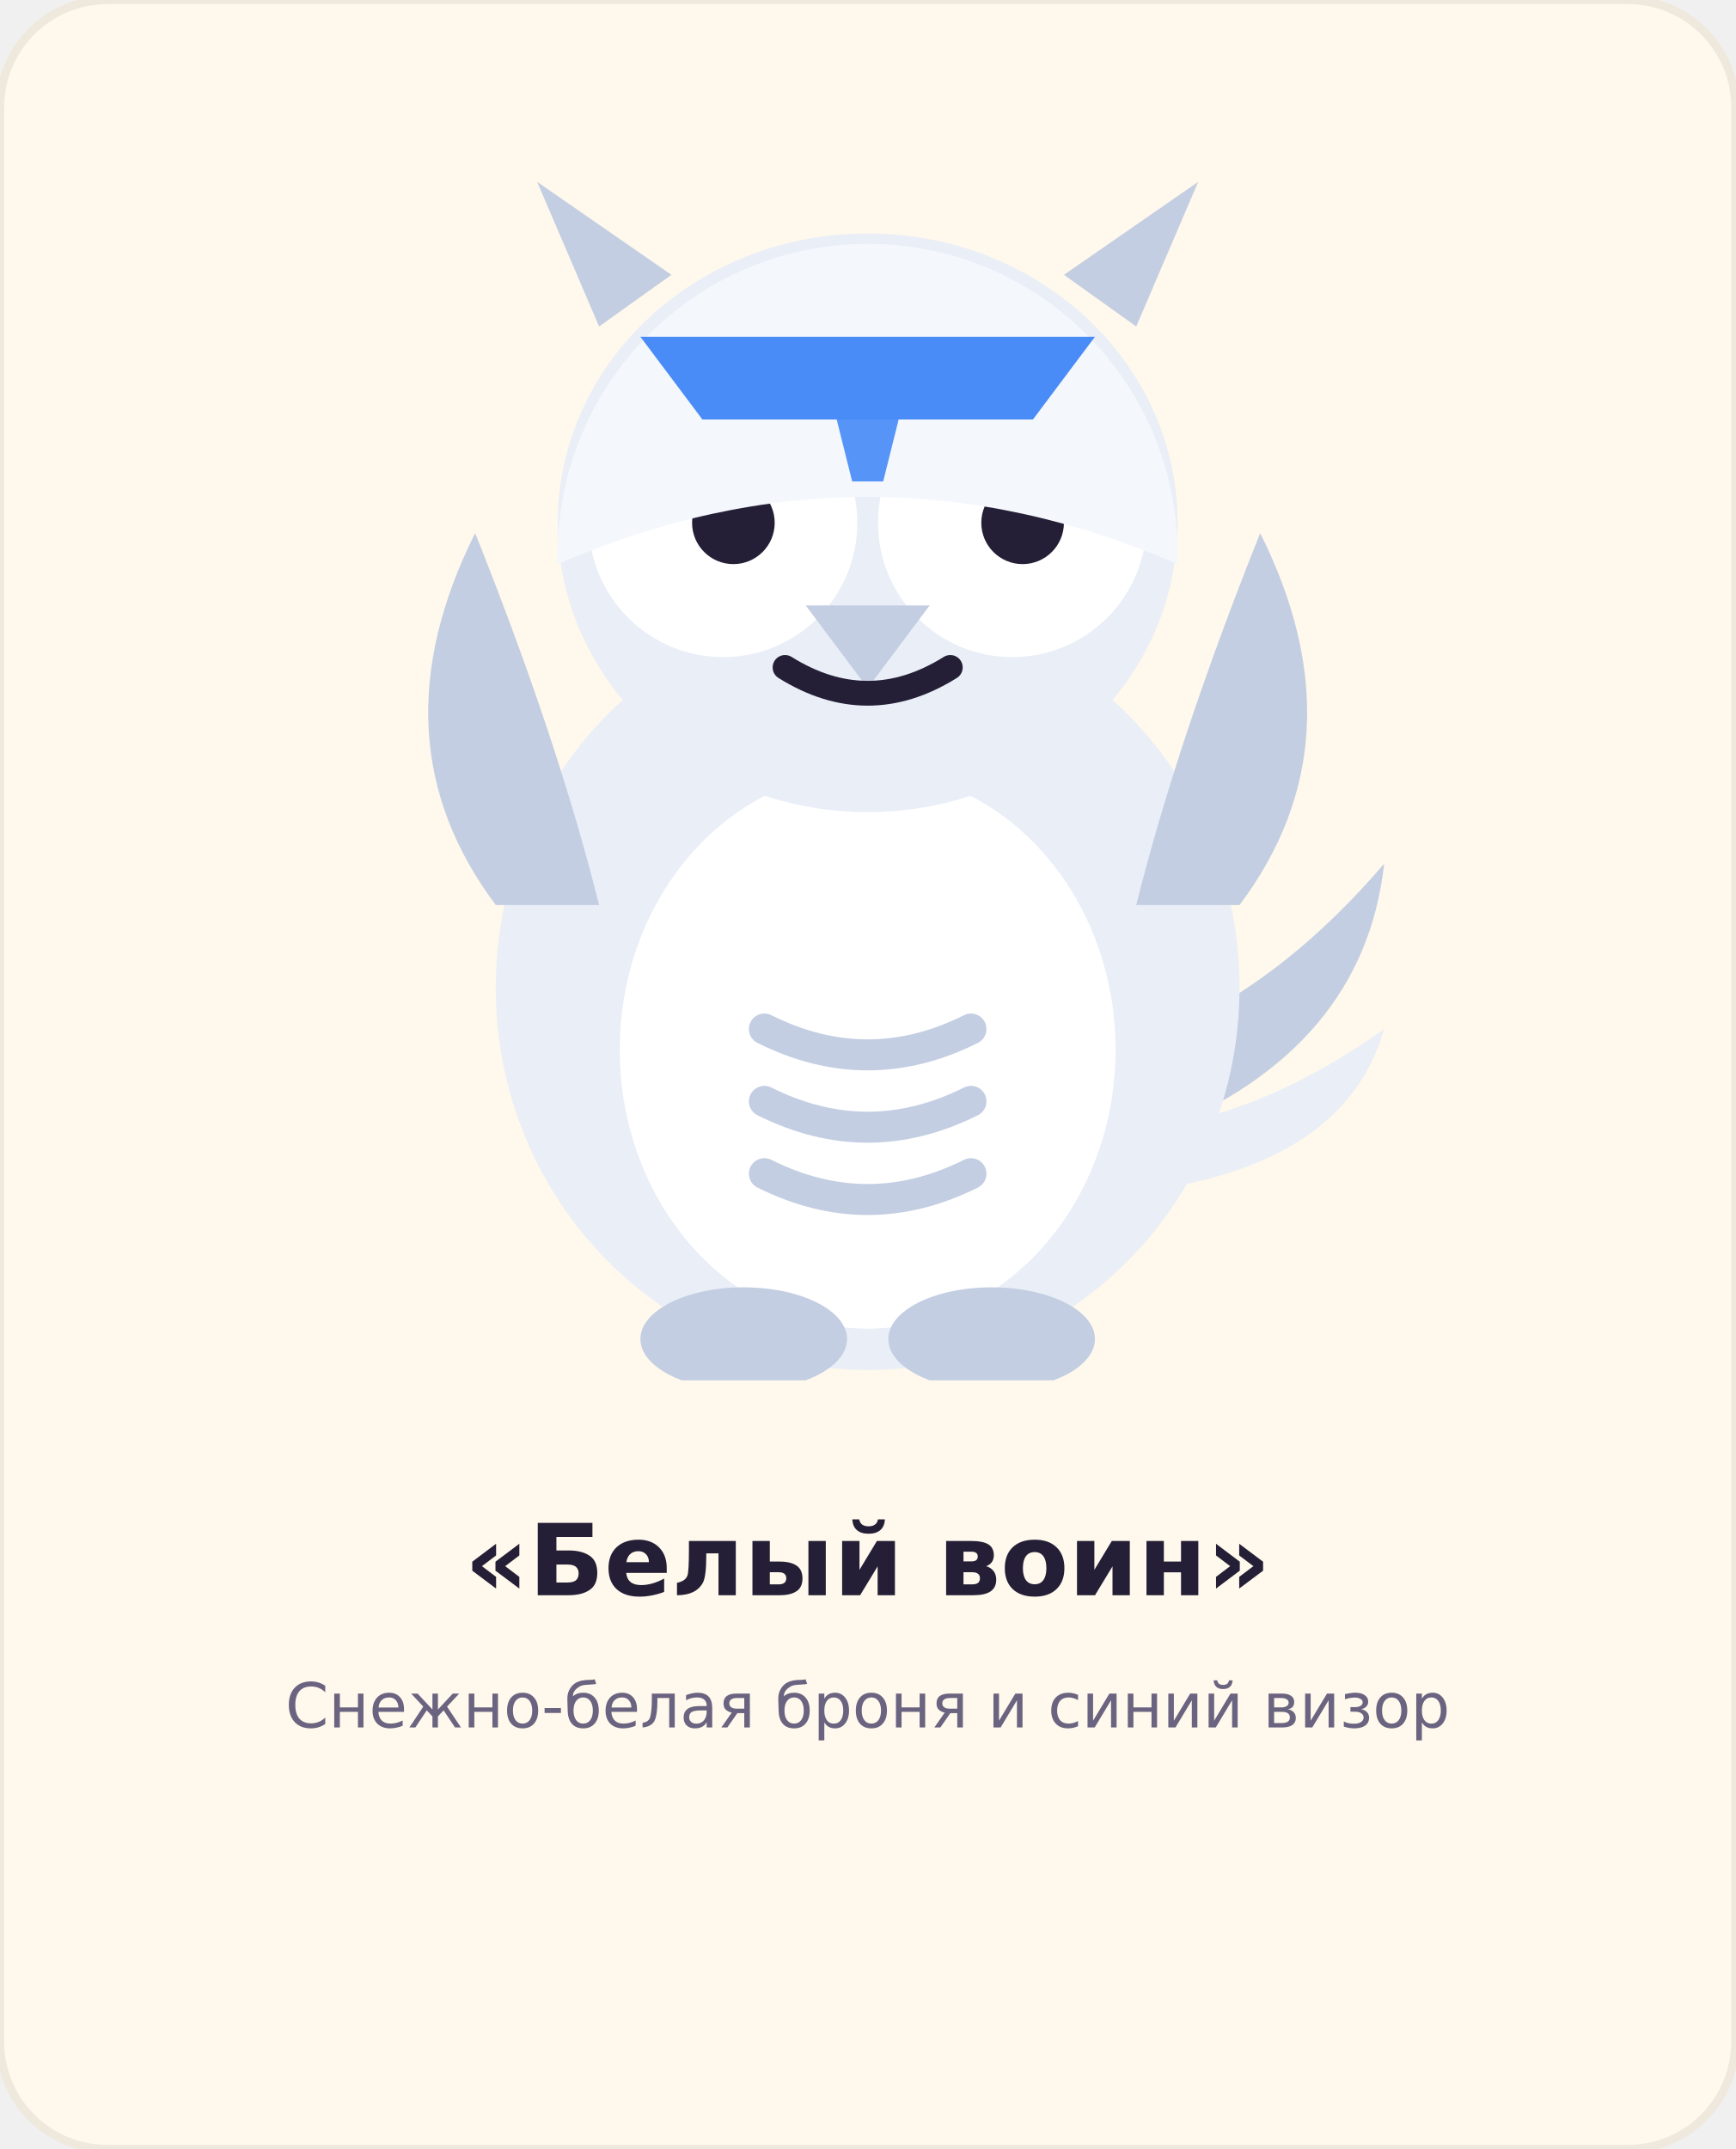
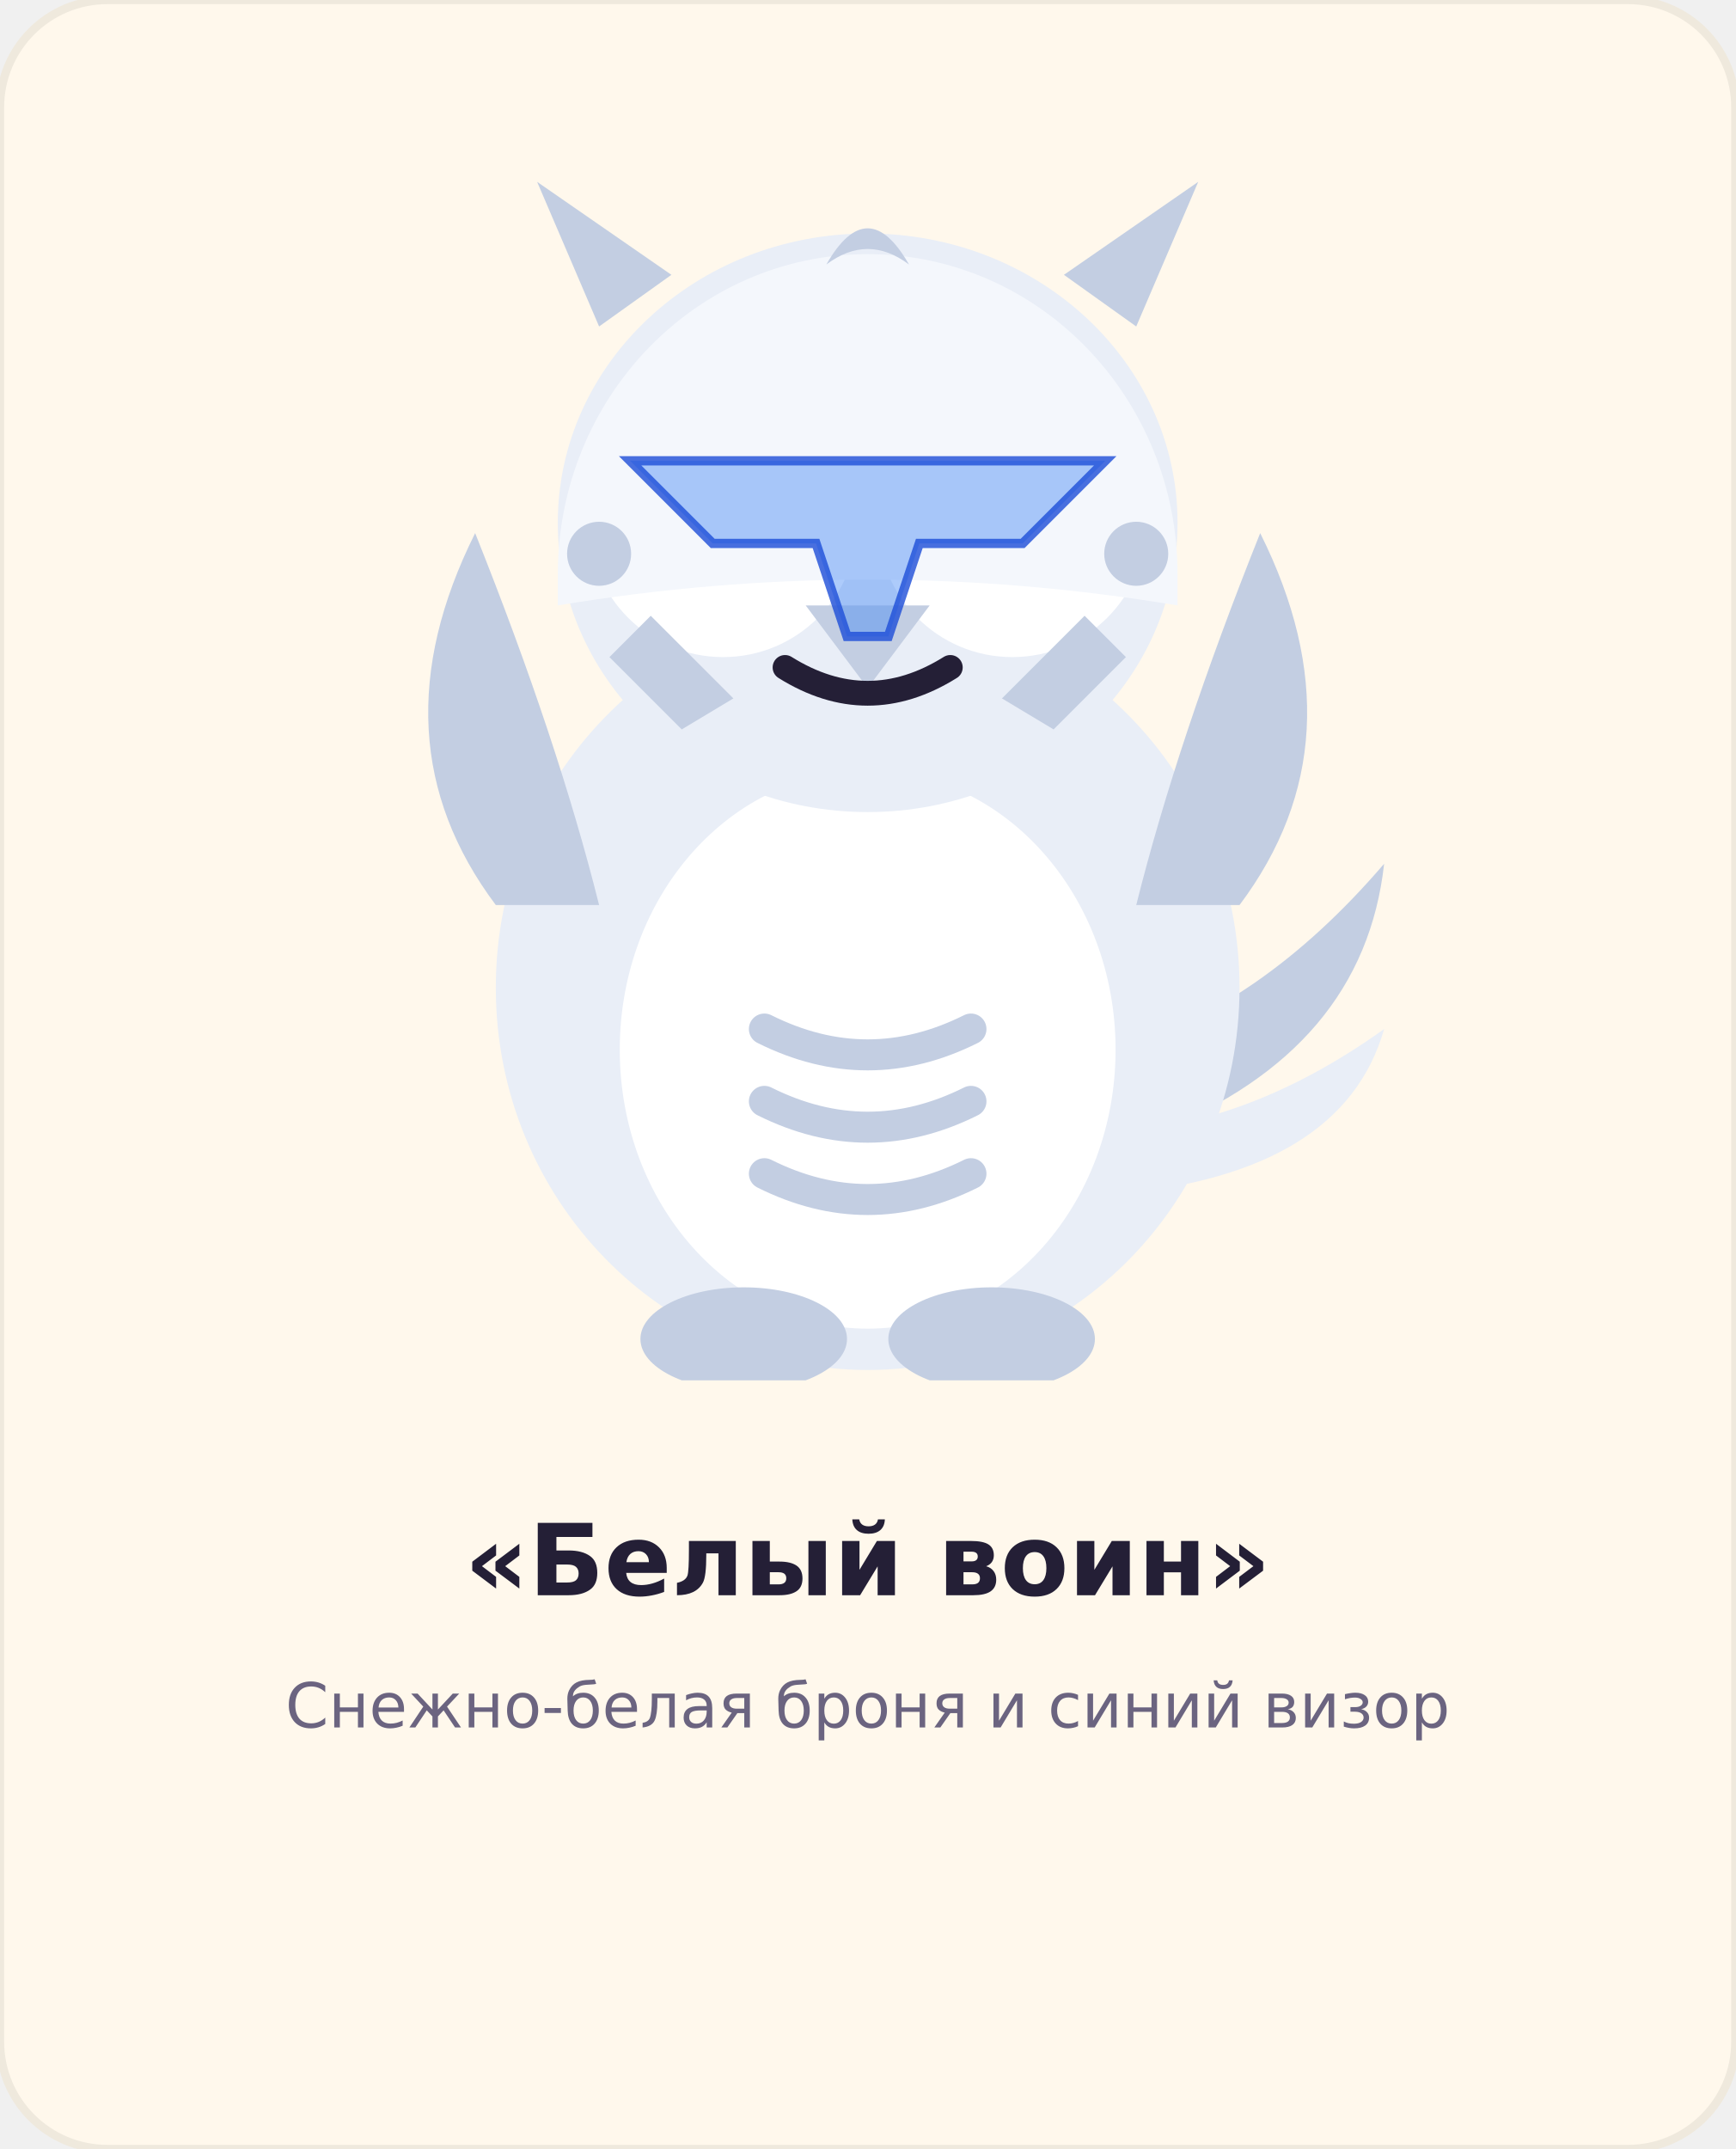
<svg xmlns="http://www.w3.org/2000/svg" width="420" height="520" viewBox="0 0 420 520">
  <rect width="420" height="520" rx="26" fill="#fff8ec" stroke="#efe9dd" stroke-width="2" />
  <svg x="85" y="34" width="250" height="300" viewBox="0 0 100 120">
    <path d="M78 96 Q98 88 100 70 Q88 84 74 88Z" fill="#c3cee2" />
    <path d="M74 102 Q96 100 100 86 Q86 96 72 96Z" fill="#e9eef7" />
    <ellipse cx="50" cy="82" rx="36" ry="37" fill="#e9eef7" />
    <ellipse cx="50" cy="88" rx="24" ry="27" fill="#ffffff" />
    <path d="M14 74 Q2 58 12 38 Q20 58 24 74Z" fill="#c3cee2" />
    <path d="M86 74 Q98 58 88 38 Q80 58 76 74Z" fill="#c3cee2" />
    <ellipse cx="50" cy="37" rx="30" ry="28" fill="#e9eef7" />
    <path d="M24 18 L18 4 L31 13Z" fill="#c3cee2" />
    <path d="M76 18 L82 4 L69 13Z" fill="#c3cee2" />
    <circle cx="36" cy="37" r="13" fill="#ffffff" />
    <circle cx="64" cy="37" r="13" fill="#ffffff" />
    <circle cx="36" cy="36" r="8" fill="#fff" />
    <circle cx="64" cy="36" r="8" fill="#fff" />
    <circle cx="37" cy="37" r="4" fill="#241f36" />
    <circle cx="65" cy="37" r="4" fill="#241f36" />
    <path d="M44 45 L50 53 L56 45Z" fill="#c3cee2" />
    <path d="M42 51 Q50 56 58 51" stroke="#241f36" stroke-width="2.4" fill="none" stroke-linecap="round" />
    <path d="M40 100 Q50 105 60 100" stroke="#c3cee2" stroke-width="3" fill="none" stroke-linecap="round" />
    <path d="M40 93 Q50 98 60 93" stroke="#c3cee2" stroke-width="3" fill="none" stroke-linecap="round" />
    <path d="M40 86 Q50 91 60 86" stroke="#c3cee2" stroke-width="3" fill="none" stroke-linecap="round" />
    <ellipse cx="38" cy="116" rx="10" ry="5" fill="#c3cee2" />
    <ellipse cx="62" cy="116" rx="10" ry="5" fill="#c3cee2" />
    <g>
-       <path d="M20 40 A30 30 0 0 1 80 40 L80 41 Q50 28 20 41Z" fill="#f4f7fc" />
-       <path d="M28 19 H72 L66 27 H34Z" fill="#3b82f6" opacity=".92" />
-       <path d="M47 27 H53 L51.5 33 H48.5Z" fill="#3b82f6" opacity=".85" />
+       <path d="M20 42 A30 31 0 0 1 80 42 L80 45 Q50 40 20 45Z" fill="#f4f7fc" />
+       <path d="M46 12 Q50 5 54 12 Q50 9 46 12Z" fill="#c3cee2" />
+       <path d="M27 31 H73 L65 39 H55 L52 48 H48 L45 39 H35Z" fill="#3b82f6" opacity=".42" />
+       <path d="M27 31 H73 L65 39 H55 L52 48 H48 L45 39 H35Z" fill="none" stroke="#1d4ed8" stroke-width=".9" opacity=".8" />
+       <circle cx="24" cy="40" r="3.1" fill="#c3cee2" />
+       <circle cx="76" cy="40" r="3.1" fill="#c3cee2" />
+       <path d="M29 46 L37 54 L32 57 L25 50Z" fill="#c3cee2" />
+       <path d="M71 46 L63 54 L68 57 L75 50Z" fill="#c3cee2" />
    </g>
  </svg>
  <text x="210" y="386" text-anchor="middle" font-family="DejaVu Sans" font-size="24" font-weight="bold" fill="#241f36">«Белый воин»</text>
  <text x="210" y="418" text-anchor="middle" font-family="DejaVu Sans" font-size="15" fill="#6b6480">Снежно-белая броня и синий визор</text>
</svg>
